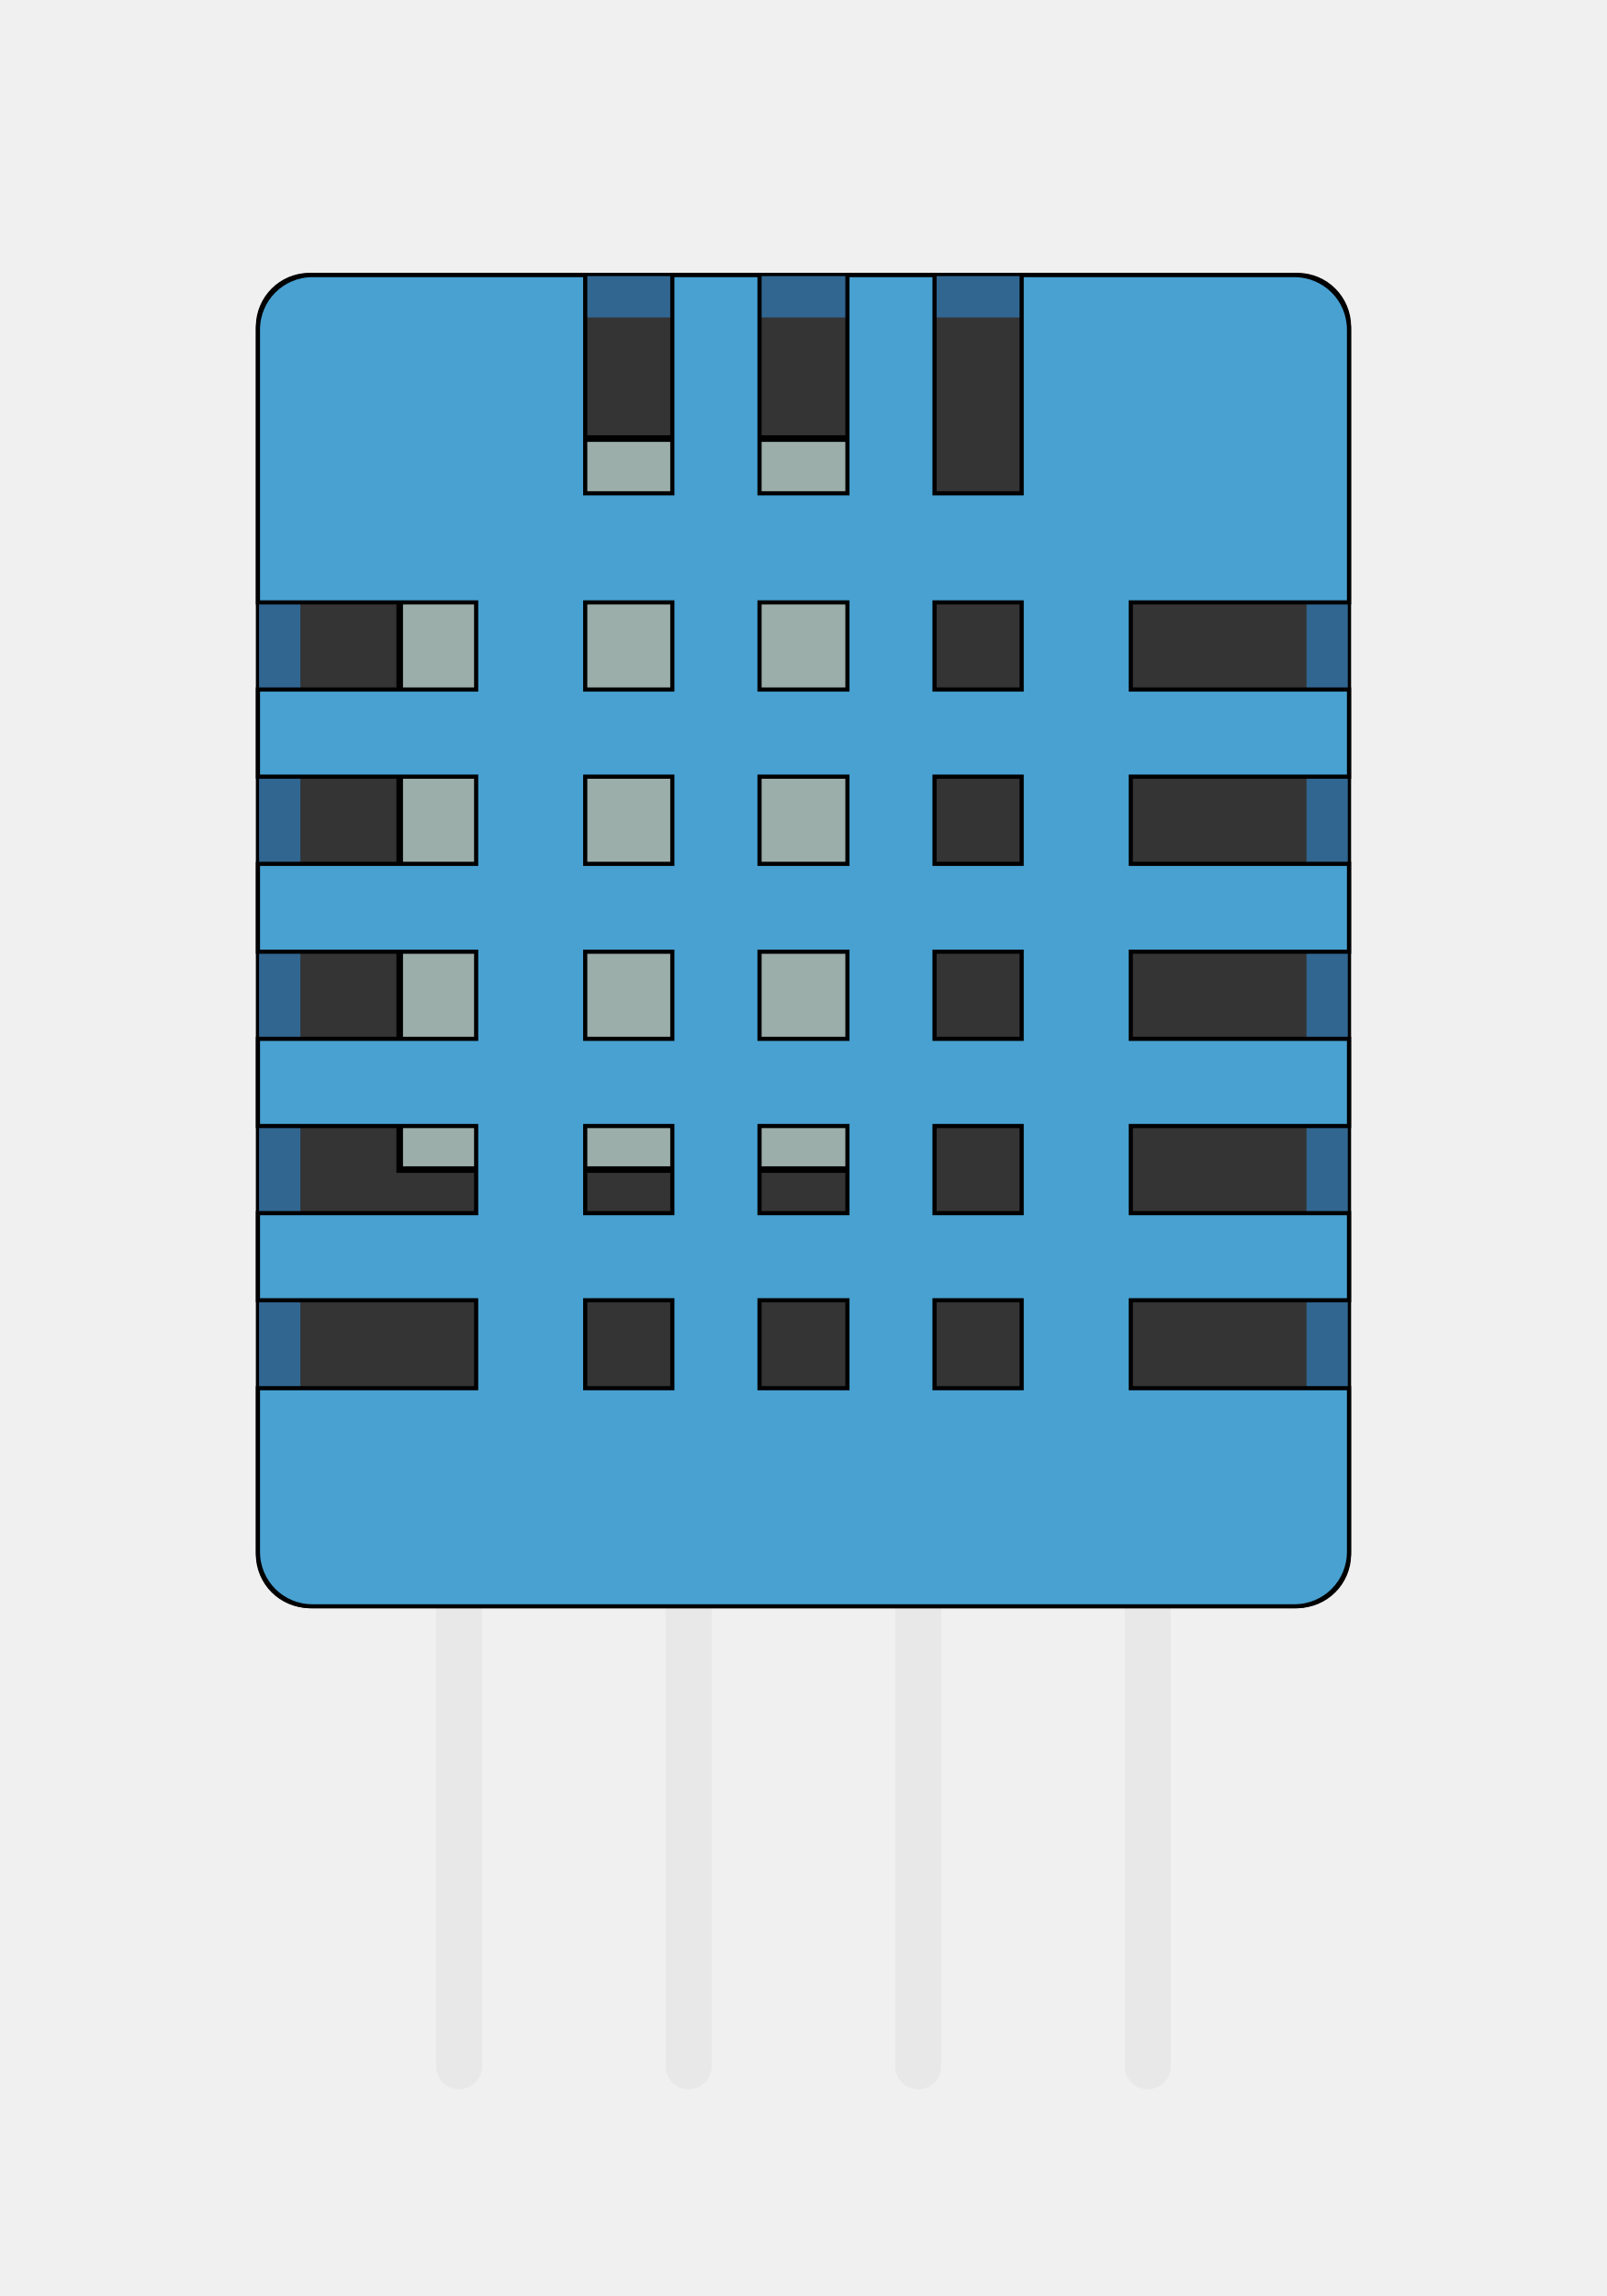
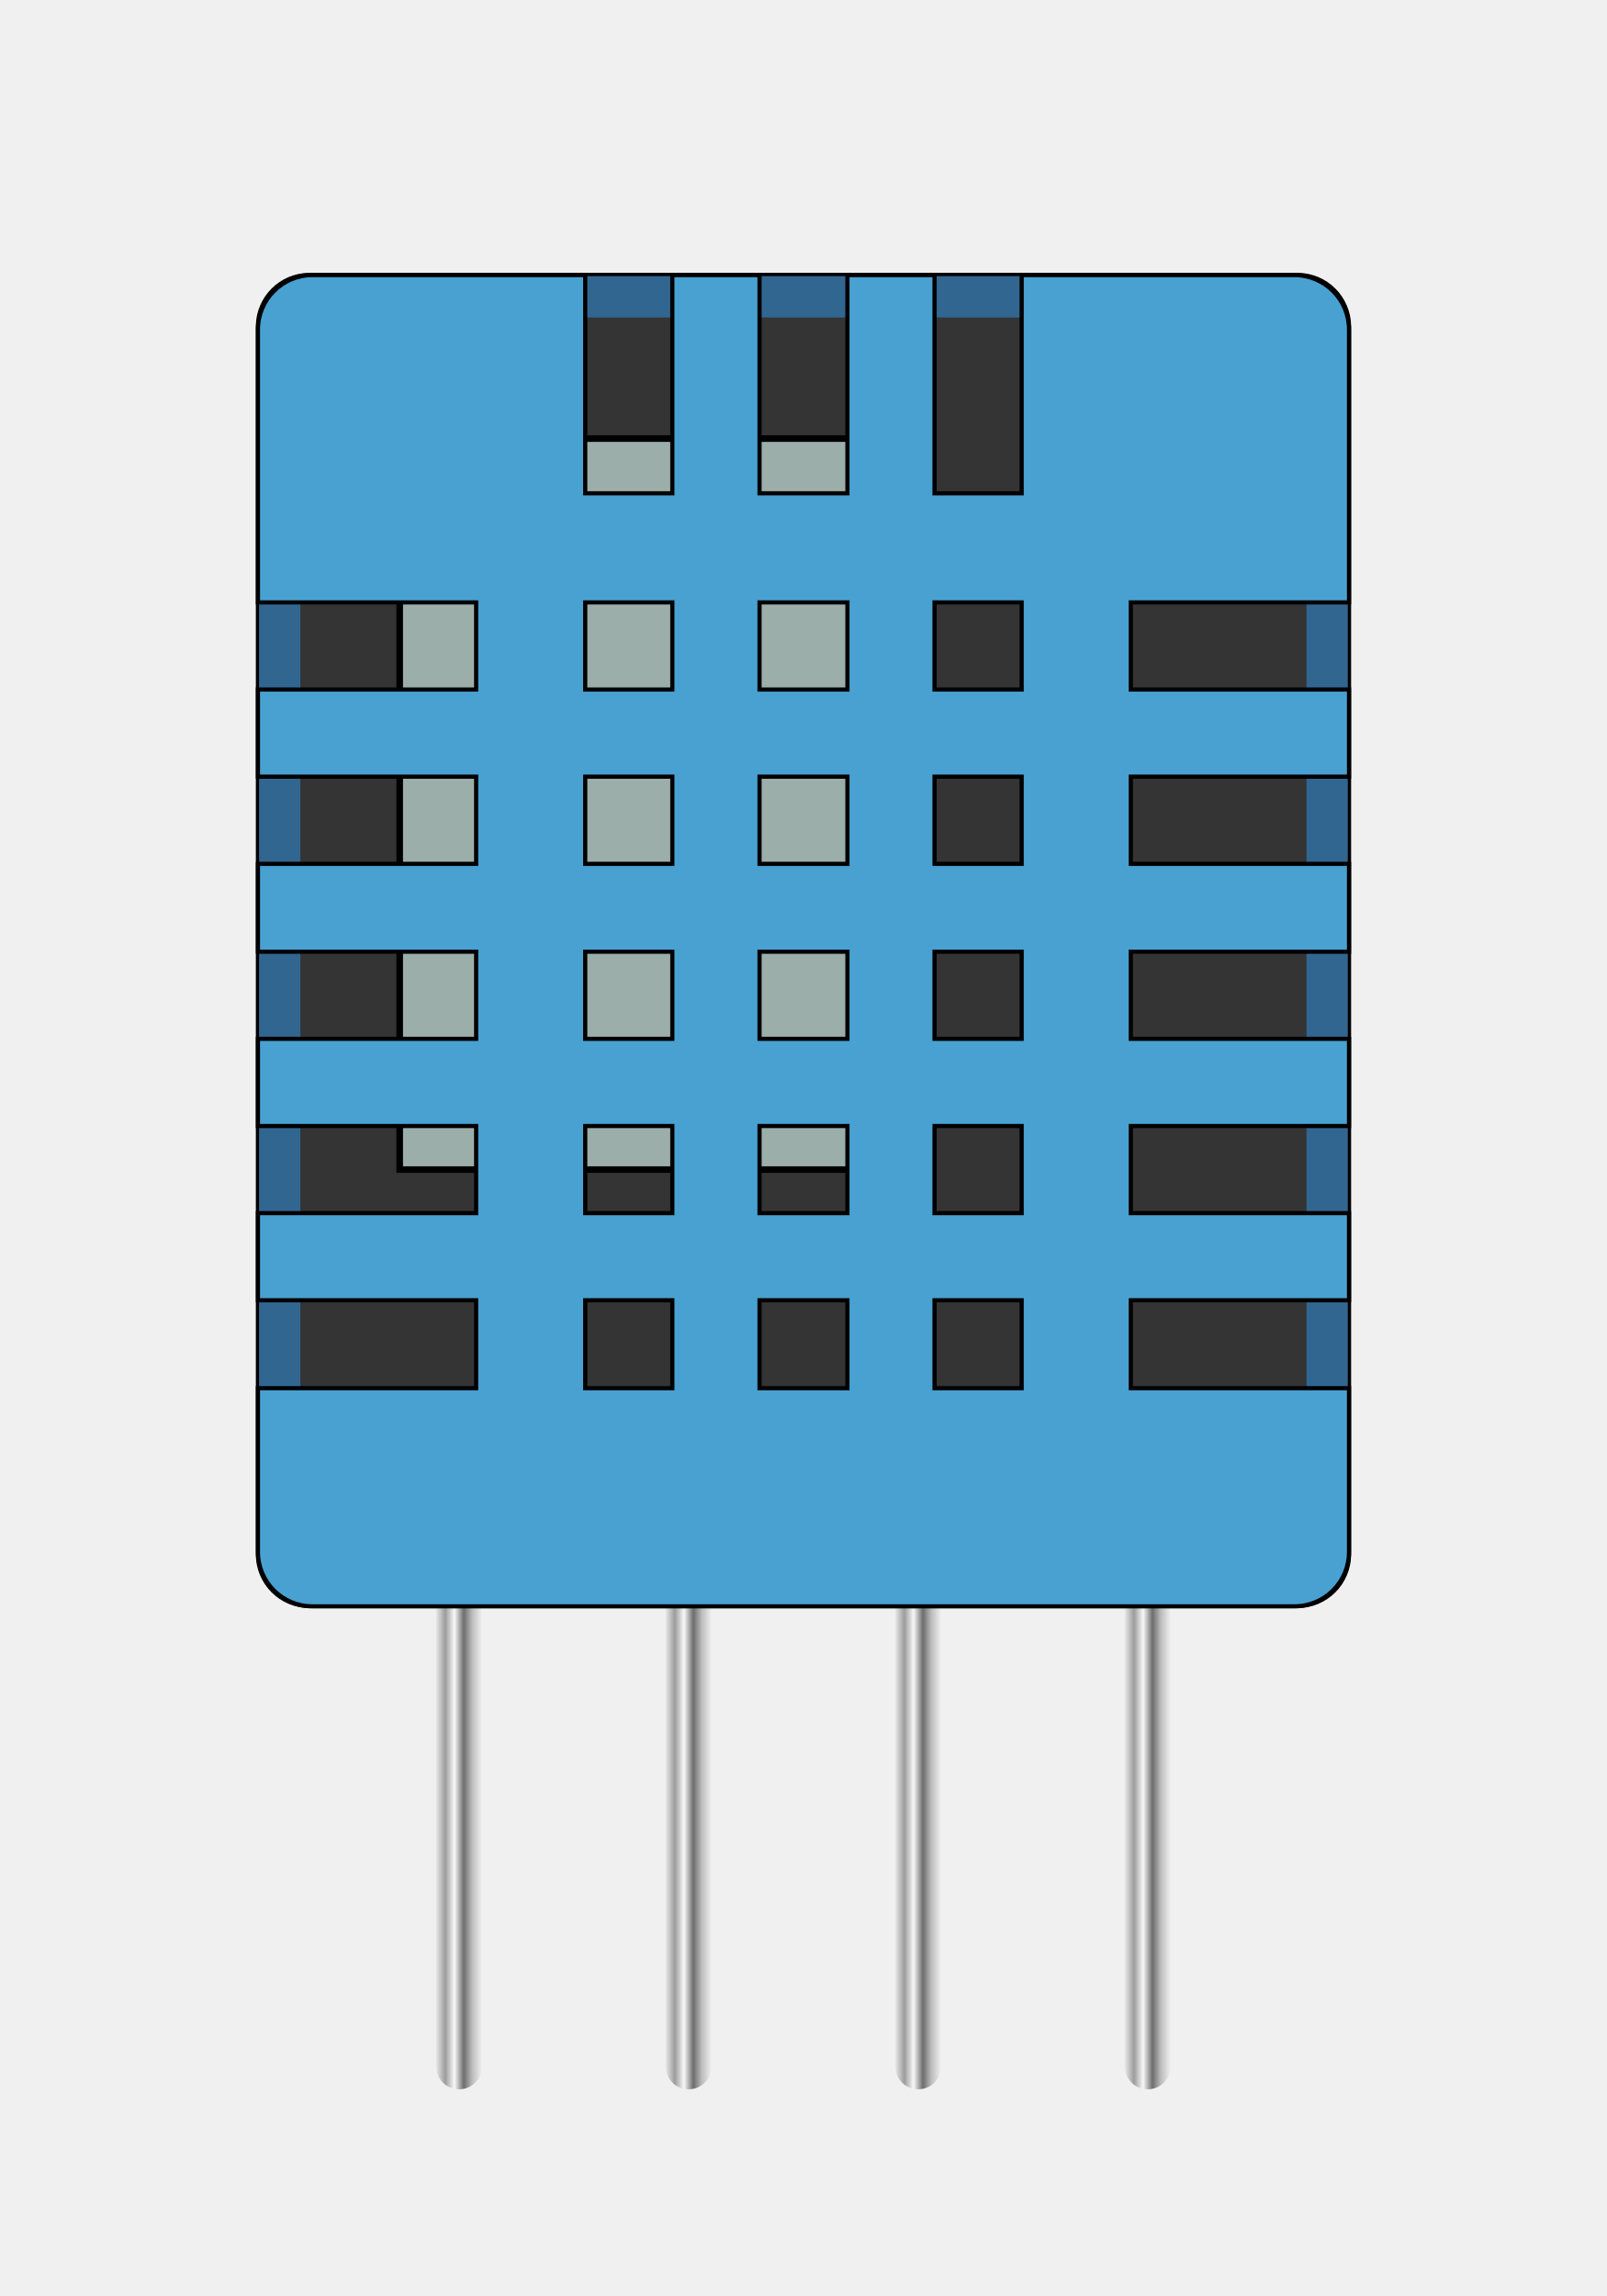
<svg xmlns="http://www.w3.org/2000/svg" xmlns:xlink="http://www.w3.org/1999/xlink" viewBox="0 0 70 100">
  <defs>
    <linearGradient xlink:href="#linearGradient427" id="linearGradient290" x1="89.694" y1="20.505" x2="90.223" y2="20.505" gradientUnits="userSpaceOnUse" />
    <linearGradient xlink:href="#linearGradient427" id="linearGradient296" gradientUnits="userSpaceOnUse" x1="89.694" y1="20.505" x2="90.223" y2="20.505" />
    <linearGradient xlink:href="#linearGradient427" id="linearGradient298" gradientUnits="userSpaceOnUse" x1="89.694" y1="20.505" x2="90.223" y2="20.505" />
    <linearGradient xlink:href="#linearGradient427" id="linearGradient300" gradientUnits="userSpaceOnUse" x1="89.694" y1="20.505" x2="90.223" y2="20.505" />
-     <linearGradient id="linearGradient427" gradientTransform="scale(2.125116,0.4705625)" x1="80.503" y1="293.719" x2="82.611" y2="293.719" gradientUnits="userSpaceOnUse">
+     <linearGradient id="linearGradient427" x1="80.503" y1="293.719" x2="82.611" y2="293.719" gradientUnits="userSpaceOnUse">
      <stop style="stop-color:#e8e8e8;stop-opacity:1;" offset="0" id="stop422" />
      <stop style="stop-color:#9c9c9c;stop-opacity:1;" offset="0.2" id="stop423" />
      <stop style="stop-color:#f8f8f8;stop-opacity:1;" offset="0.4" id="stop424" />
      <stop style="stop-color:#6d6d6d;stop-opacity:1;" offset="0.603" id="stop425" />
      <stop style="stop-color:#bdbdbd;stop-opacity:1;" offset="0.789" id="stop426" />
      <stop style="stop-color:#f0f0f0;stop-opacity:1;" offset="1" id="stop427" />
    </linearGradient>
  </defs>
  <g transform="matrix(3.7795,0,0,3.7795,-320,0)">
    <rect width="12.575" height="15.339" rx="0.595" x="87.64" y="3.168" id="rect5185" style="display:inline;fill:#343434;fill-opacity:1;fill-rule:evenodd;stroke:#000000;stroke-width:0.048;stroke-miterlimit:4;stroke-dasharray:none;stroke-opacity:1" ry="0.595" />
    <rect width="5.91" height="8.424" x="89.274" y="5.054" id="rect5401" style="display:inline;fill:#d7f4ee;fill-opacity:0.636;fill-rule:evenodd;stroke:#000000;stroke-width:0.076;stroke-linecap:round;stroke-linejoin:miter;stroke-miterlimit:4;stroke-dasharray:none;stroke-opacity:1" />
    <rect width="12.072" height="14.836" rx="0.467" x="87.891" y="3.42" id="rect5406" style="display:inline;fill:none;stroke:#316691;stroke-width:0.476;stroke-linecap:round;stroke-linejoin:miter;stroke-miterlimit:4;stroke-dasharray:none;stroke-opacity:1" ry="0.467" />
    <g transform="matrix(0.279447,0,0,0.2794056,85.1245,-265.4695)" id="g5460" style="stroke:#ffffff;stroke-width:0.597;stroke-miterlimit:4;stroke-dasharray:none;stroke-opacity:0.707">
      <path d="M 11.25,962.362 H 20.7 M 9.9,963.712 C 9.9,962.967 10.504,962.362 11.25,962.362 M 9.9,974.062 V 963.712" id="path5415" style="fill:none;stroke:#ffffff;stroke-width:0.597;stroke-linecap:round;stroke-linejoin:miter;stroke-miterlimit:4;stroke-dasharray:none;stroke-opacity:0.707" />
      <path d="M 9.9,979.462 V 981.262" id="path5422" style="fill:none;stroke:#ffffff;stroke-width:0.597;stroke-linecap:round;stroke-linejoin:miter;stroke-miterlimit:4;stroke-dasharray:none;stroke-opacity:0.707" />
      <path d="M 9.9,986.662 V 988.462" id="path5426" style="color:#000000;display:inline;overflow:visible;visibility:visible;fill:none;stroke:#ffffff;stroke-width:0.597;stroke-linecap:round;stroke-linejoin:miter;stroke-miterlimit:4;stroke-dasharray:none;stroke-dashoffset:0;stroke-opacity:0.707;marker:none;enable-background:accumulate" />
      <path d="M 9.9,993.862 V 995.662" id="path5428" style="color:#000000;display:inline;overflow:visible;visibility:visible;fill:none;stroke:#ffffff;stroke-width:0.597;stroke-linecap:round;stroke-linejoin:miter;stroke-miterlimit:4;stroke-dasharray:none;stroke-dashoffset:0;stroke-opacity:0.707;marker:none;enable-background:accumulate" />
      <path d="M 9.9,1001.062 V 1002.862" id="path5430" style="color:#000000;display:inline;overflow:visible;visibility:visible;fill:none;stroke:#ffffff;stroke-width:0.597;stroke-linecap:round;stroke-linejoin:miter;stroke-miterlimit:4;stroke-dasharray:none;stroke-dashoffset:0;stroke-opacity:0.707;marker:none;enable-background:accumulate" />
      <path d="M 9.9,1008.712 V 1013.212" id="path5432" style="color:#000000;display:inline;overflow:visible;visibility:visible;fill:none;stroke:#ffffff;stroke-width:0.597;stroke-linecap:round;stroke-linejoin:miter;stroke-miterlimit:4;stroke-dasharray:none;stroke-dashoffset:0;stroke-opacity:0.707;marker:none;enable-background:accumulate" />
    </g>
    <g transform="matrix(0.279447,0,0,0.2794056,85.1245,-265.4695)" id="g5510" style="stroke:#000000;stroke-width:0.947;stroke-opacity:0.065">
      <path d="M 53.1,1014.112 V 1008.262 M 53.1,1014.112 C 53.1,1014.858 52.496,1015.462 51.75,1015.462 M 45.9,1015.462 H 51.75" id="path5498" style="color:#000000;display:inline;overflow:visible;visibility:visible;fill:none;stroke:#000000;stroke-width:0.426;stroke-linecap:round;stroke-linejoin:miter;stroke-miterlimit:4;stroke-dasharray:none;stroke-dashoffset:0;stroke-opacity:0.065;marker:none;enable-background:accumulate" />
      <path d="M 53.1,1002.862 V 1001.062" id="path5502" style="color:#000000;display:inline;overflow:visible;visibility:visible;fill:none;stroke:#000000;stroke-width:0.426;stroke-linecap:round;stroke-linejoin:miter;stroke-miterlimit:4;stroke-dasharray:none;stroke-dashoffset:0;stroke-opacity:0.065;marker:none;enable-background:accumulate" />
      <path d="M 53.1,995.662 V 993.862" id="path5504" style="color:#000000;display:inline;overflow:visible;visibility:visible;fill:none;stroke:#000000;stroke-width:0.426;stroke-linecap:round;stroke-linejoin:miter;stroke-miterlimit:4;stroke-dasharray:none;stroke-dashoffset:0;stroke-opacity:0.065;marker:none;enable-background:accumulate" />
      <path d="M 53.1,988.462 V 986.662" id="path5506" style="color:#000000;display:inline;overflow:visible;visibility:visible;fill:none;stroke:#000000;stroke-width:0.426;stroke-linecap:round;stroke-linejoin:miter;stroke-miterlimit:4;stroke-dasharray:none;stroke-dashoffset:0;stroke-opacity:0.065;marker:none;enable-background:accumulate" />
      <path d="M 53.1,981.262 V 979.462" id="path5508" style="color:#000000;display:inline;overflow:visible;visibility:visible;fill:none;stroke:#000000;stroke-width:0.426;stroke-linecap:round;stroke-linejoin:miter;stroke-miterlimit:4;stroke-dasharray:none;stroke-dashoffset:0;stroke-opacity:0.065;marker:none;enable-background:accumulate" />
    </g>
    <path style="fill:#ffffff;fill-opacity:0.15;stroke:url(#linearGradient290);stroke-width:0.529;stroke-linecap:round;stroke-dasharray:none;stroke-opacity:1" d="M 89.958,23.812 C 89.958,21.608 89.958,19.403 89.958,17.198" id="path288" />
    <path style="fill:#ffffff;fill-opacity:0.15;stroke:url(#linearGradient296);stroke-width:0.529;stroke-linecap:round;stroke-dasharray:none;stroke-opacity:1" d="M 89.958,23.812 C 89.958,21.608 89.958,19.403 89.958,17.198" id="path295" transform="translate(2.645837)" />
    <path style="fill:#ffffff;fill-opacity:0.15;stroke:url(#linearGradient298);stroke-width:0.529;stroke-linecap:round;stroke-dasharray:none;stroke-opacity:1" d="M 89.958,23.812 C 89.958,21.608 89.958,19.403 89.958,17.198" id="path296" transform="translate(5.29167)" />
    <path style="fill:#ffffff;fill-opacity:0.15;stroke:url(#linearGradient300);stroke-width:0.529;stroke-linecap:round;stroke-dasharray:none;stroke-opacity:1" d="M 89.958,23.812 C 89.958,21.608 89.958,19.403 89.958,17.198" id="path298" transform="translate(7.937504)" />
    <path d="M 88.268,3.17 C 87.92,3.17 87.64,3.451 87.64,3.799 V 6.942 H 90.155 V 7.946 H 87.64 V 8.95 H 90.155 V 9.955 H 87.64 V 10.967 H 90.155 V 11.971 H 87.64 V 12.976 H 90.155 V 13.98 H 87.64 V 14.984 H 90.155 V 15.997 H 87.64 V 17.883 C 87.64,18.231 87.92,18.511 88.268,18.511 H 99.586 C 99.934,18.511 100.215,18.231 100.215,17.883 V 15.997 H 97.7 V 14.984 H 100.215 V 13.98 H 97.7 V 12.976 H 100.215 V 11.971 H 97.7 V 10.967 H 100.215 V 9.955 H 97.7 V 8.95 H 100.215 V 7.946 H 97.7 V 6.942 H 100.215 V 3.799 C 100.215,3.451 99.934,3.17 99.586,3.17 H 96.442 V 5.685 H 95.438 V 3.17 H 94.434 V 5.685 H 93.421 V 3.17 H 92.416 V 5.685 H 91.412 V 3.17 Z M 91.412,6.942 H 92.416 V 7.946 H 91.412 Z M 93.421,6.942 H 94.434 V 7.946 H 93.421 Z M 95.438,6.942 H 96.442 V 7.946 H 95.438 Z M 91.412,8.95 H 92.416 V 9.955 H 91.412 Z M 93.421,8.95 H 94.434 V 9.955 H 93.421 Z M 95.438,8.95 H 96.442 V 9.955 H 95.438 Z M 91.412,10.967 H 92.416 V 11.971 H 91.412 Z M 93.421,10.967 H 94.434 V 11.971 H 93.421 Z M 95.438,10.967 H 96.442 V 11.971 H 95.438 Z M 91.412,12.976 H 92.416 V 13.98 H 91.412 Z M 93.421,12.976 H 94.434 V 13.98 H 93.421 Z M 95.438,12.976 H 96.442 V 13.98 H 95.438 Z M 91.412,14.984 H 92.416 V 15.997 H 91.412 Z M 93.421,14.984 H 94.434 V 15.997 H 93.421 Z M 95.438,14.984 H 96.442 V 15.997 H 95.438 Z" id="rect4672" style="display:inline;fill:#48a1d1;fill-opacity:1;fill-rule:evenodd;stroke:#000000;stroke-width:0.048;stroke-miterlimit:4;stroke-dasharray:none;stroke-opacity:1" />
  </g>
</svg>
